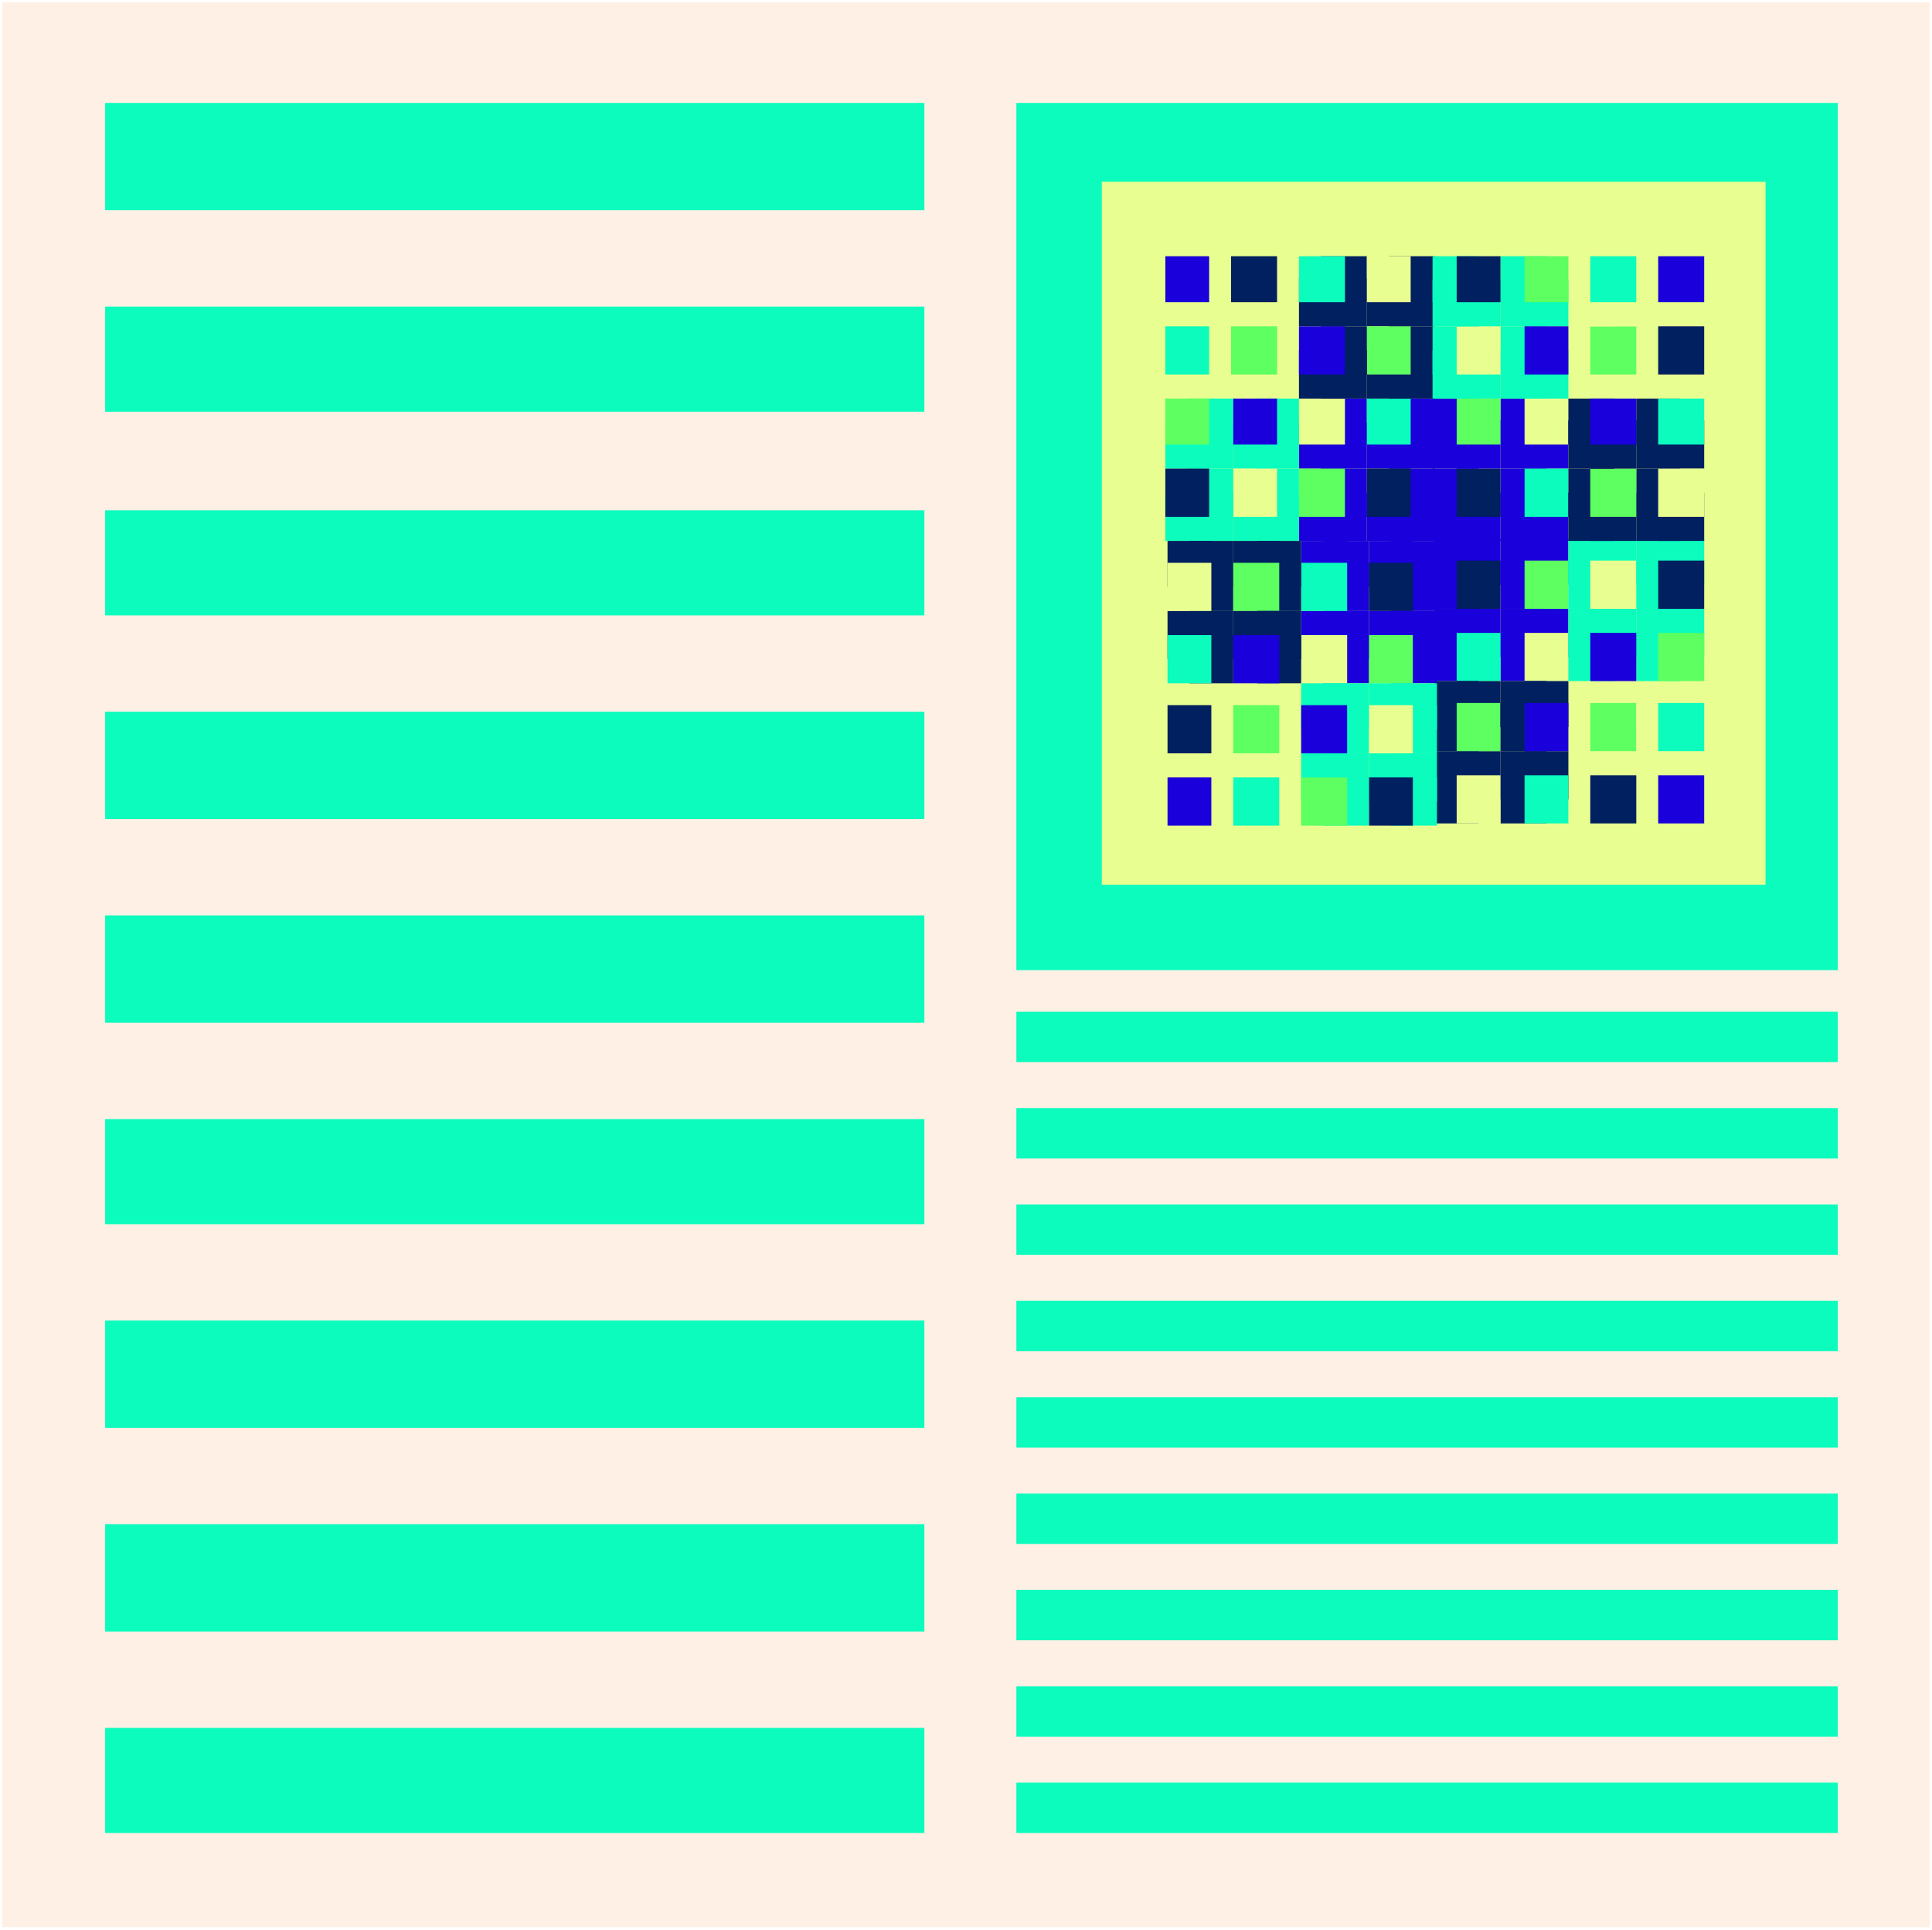
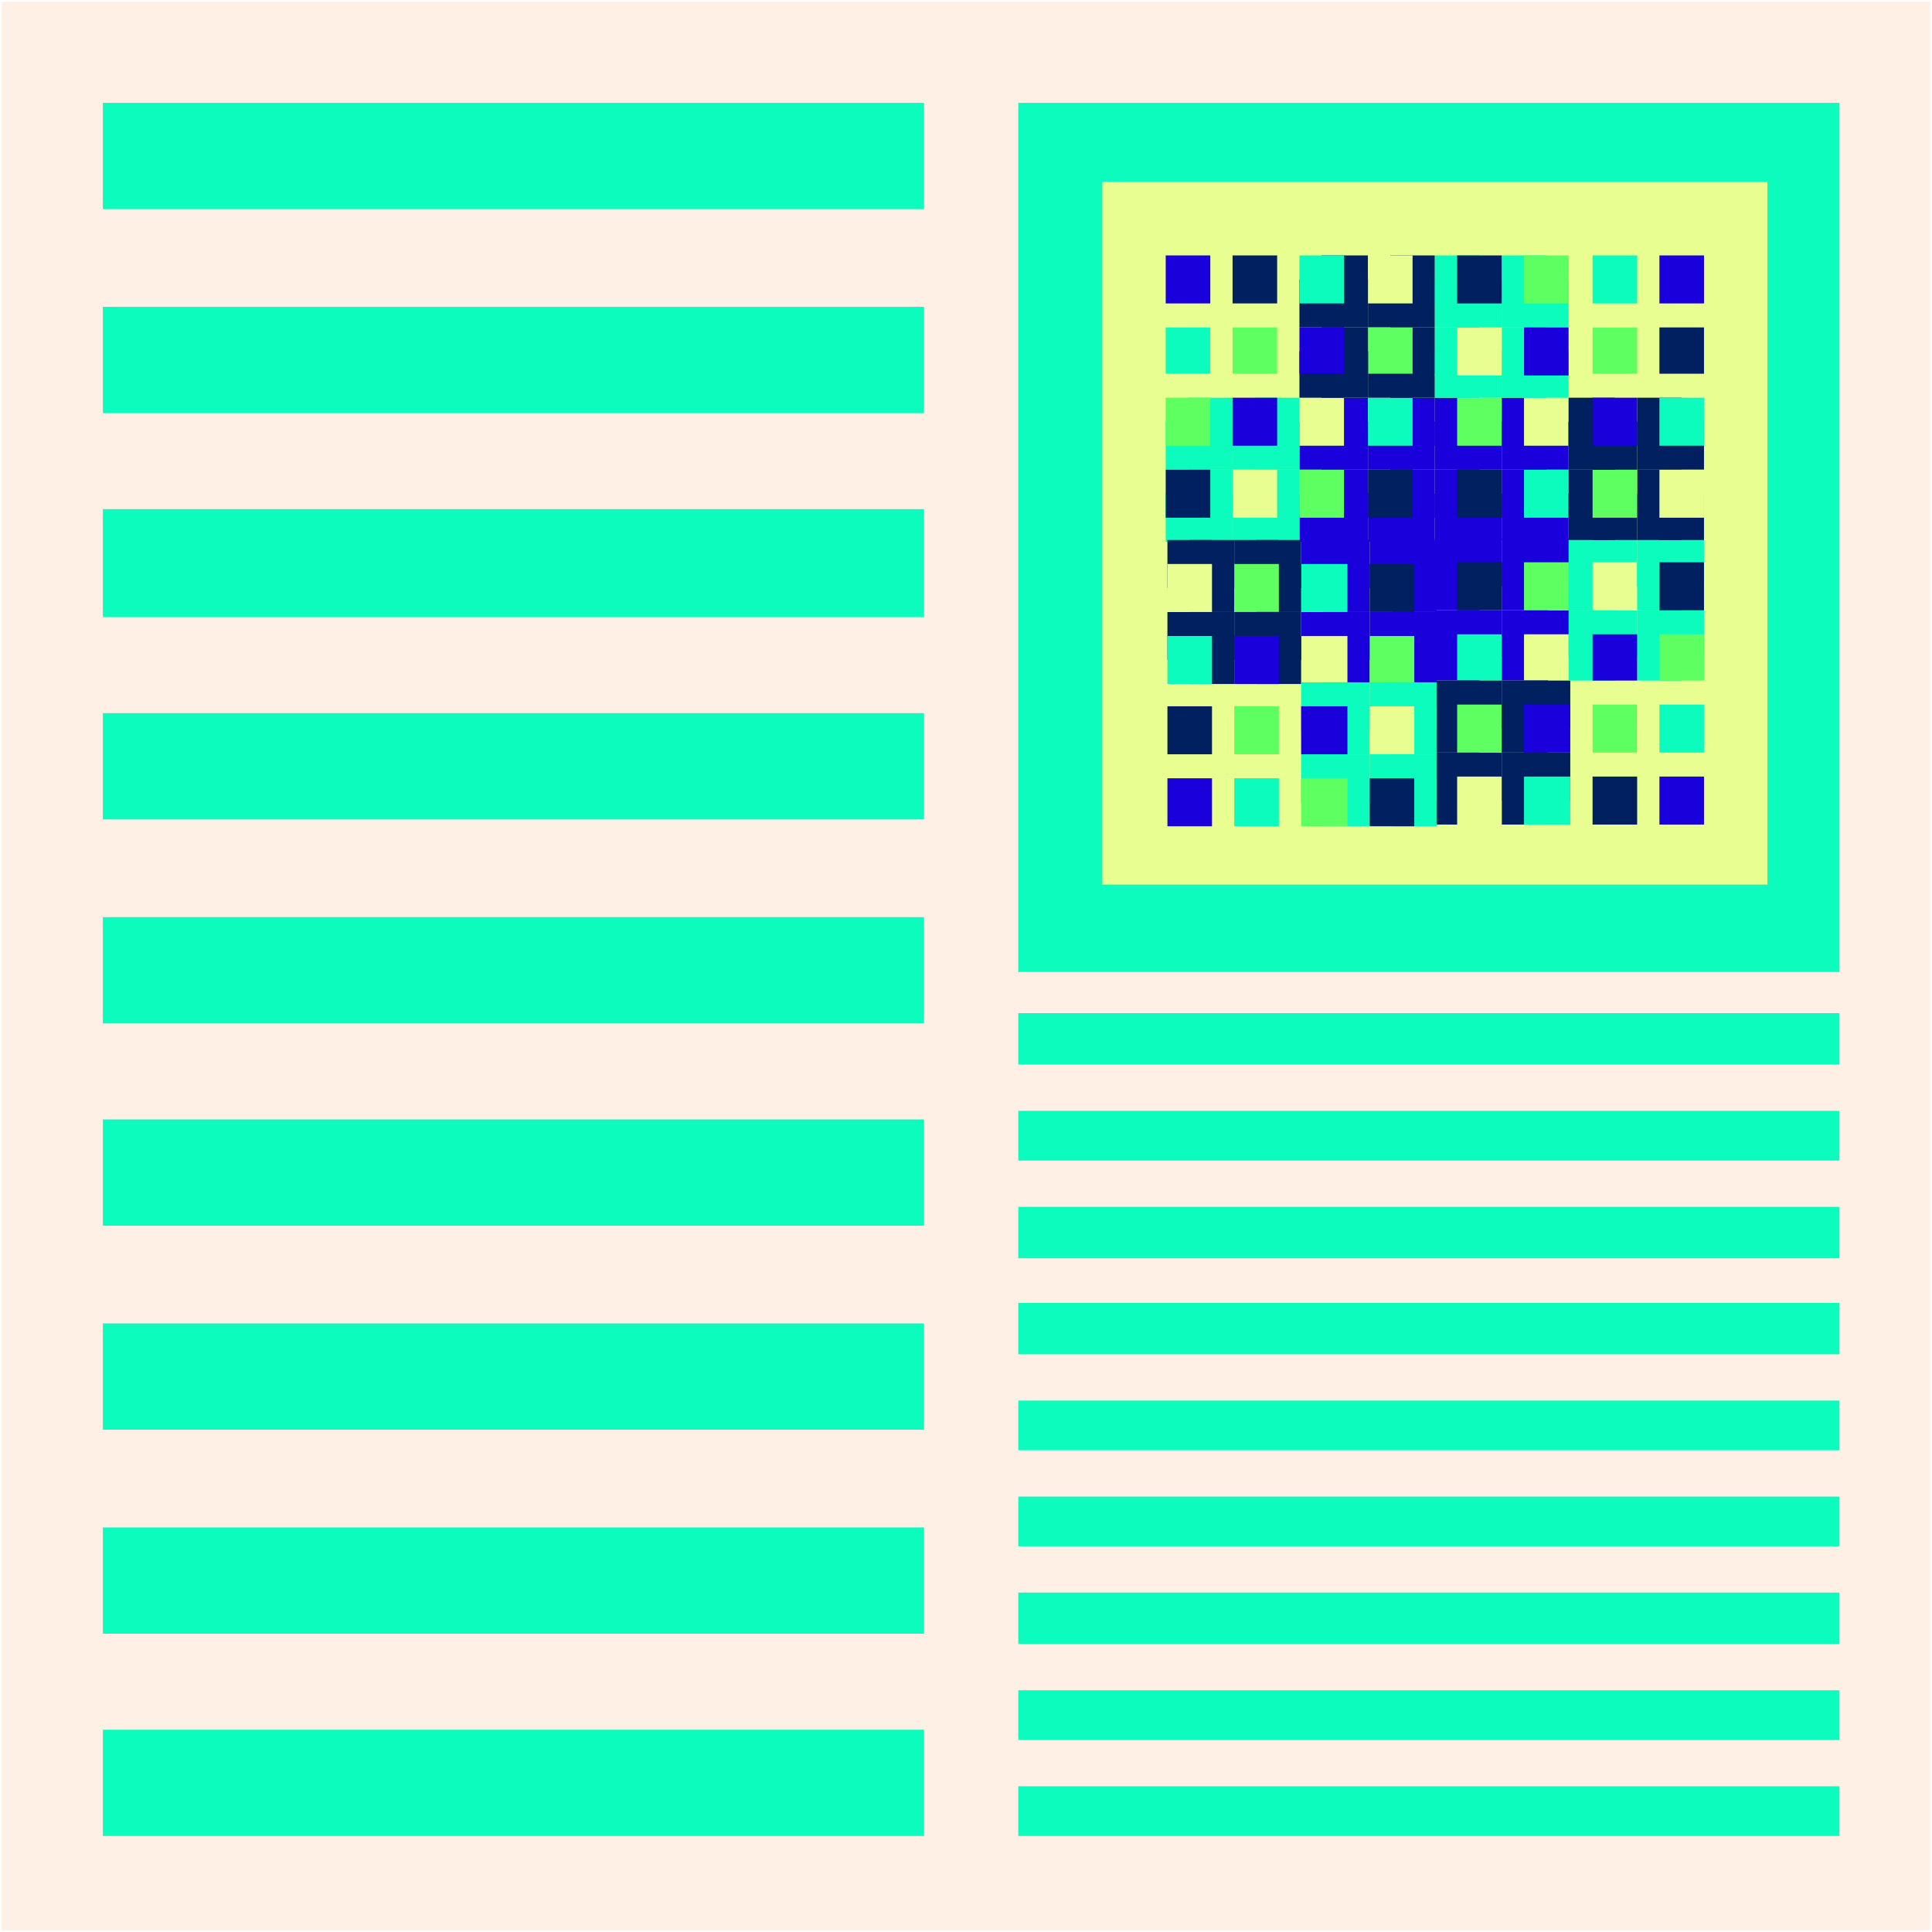
- <svg xmlns="http://www.w3.org/2000/svg" width="882" height="881" overflow="hidden">
+ <svg xmlns="http://www.w3.org/2000/svg" width="1127" height="1127" overflow="hidden">
  <defs>
    <clipPath id="clip0">
-       <path d="M559 122 1441 122 1441 1003 559 1003Z" fill-rule="evenodd" clip-rule="evenodd" />
+       <path d="M-1-1 1126-1 1126 1126-1 1126Z" fill-rule="evenodd" clip-rule="evenodd" />
    </clipPath>
  </defs>
-   <g clip-path="url(#clip0)" transform="translate(-559 -122)">
-     <rect x="560" y="123" width="880" height="879" fill="#FFF0E5" class="beije" />
-     <rect x="1023" y="169" width="375" height="396" fill="#0CFCBD" class="turquoise" />
-     <rect x="1062" y="205" width="303" height="321" fill="#E9FE90" class="yellow" />
-     <rect x="1152" y="315" width="21" height="21" fill="#1A00DA" class="blue" />
-     <rect x="1162" y="315" width="21" height="21" fill="#1A00DA" class="blue" />
-     <rect x="1162" y="304" width="21" height="21" fill="#1A00DA" class="blue" />
-     <rect x="1152" y="304" width="21" height="21" fill="#E9FE90" class="yellow" />
-     <rect x="1183" y="315" width="20" height="21" fill="#1A00DA" class="blue" />
-     <rect x="1193" y="315" width="21" height="21" fill="#1A00DA" class="blue" />
-     <rect x="1193" y="304" width="21" height="21" fill="#1A00DA" class="blue" />
-     <rect x="1183" y="304" width="20" height="21" fill="#0CFCBD" class="turquoise" />
-     <rect x="1183" y="347" width="20" height="22" fill="#1A00DA" class="blue" />
-     <rect x="1193" y="347" width="21" height="22" fill="#1A00DA" class="blue" />
-     <rect x="1193" y="336" width="21" height="22" fill="#1A00DA" class="blue" />
-     <rect x="1183" y="336" width="20" height="22" fill="#002060" class="darkblue" />
-     <rect x="1152" y="347" width="21" height="22" fill="#1A00DA" class="blue" />
-     <rect x="1162" y="347" width="21" height="22" fill="#1A00DA" class="blue" />
-     <rect x="1162" y="336" width="21" height="22" fill="#1A00DA" class="blue" />
-     <rect x="1152" y="336" width="21" height="22" fill="#5DFF61" />
-     <rect x="1091" y="249" width="20" height="22" fill="#E9FE90" class="yellow" />
-     <rect x="1101" y="249" width="20" height="22" fill="#E9FE90" class="yellow" />
-     <rect x="1101" y="239" width="20" height="21" fill="#E9FE90" class="yellow" />
-     <rect x="1091" y="239" width="20" height="21" fill="#1A00DA" class="blue" />
-     <rect x="1121" y="249" width="21" height="22" fill="#E9FE90" class="yellow" />
-     <rect x="1132" y="249" width="20" height="22" fill="#E9FE90" class="yellow" />
-     <rect x="1132" y="239" width="20" height="21" fill="#E9FE90" class="yellow" />
-     <rect x="1121" y="239" width="21" height="21" fill="#002060" class="darkblue" />
-     <rect x="1121" y="282" width="21" height="22" fill="#E9FE90" class="yellow" />
-     <rect x="1132" y="282" width="20" height="22" fill="#E9FE90" class="yellow" />
-     <rect x="1132" y="271" width="20" height="22" fill="#E9FE90" class="yellow" />
-     <rect x="1121" y="271" width="21" height="22" fill="#5DFF61" />
-     <rect x="1091" y="282" width="20" height="22" fill="#E9FE90" class="yellow" />
-     <rect x="1101" y="282" width="20" height="22" fill="#E9FE90" class="yellow" />
-     <rect x="1101" y="271" width="20" height="22" fill="#E9FE90" class="yellow" />
-     <rect x="1091" y="271" width="20" height="22" fill="#0CFCBD" class="turquoise" />
-     <rect x="1152" y="249" width="21" height="22" fill="#002060" class="darkblue" />
-     <rect x="1162" y="249" width="21" height="22" fill="#002060" class="darkblue" />
-     <rect x="1162" y="239" width="21" height="21" fill="#002060" class="darkblue" />
-     <rect x="1152" y="239" width="21" height="21" fill="#0CFCBD" class="turquoise" />
-     <rect x="1183" y="249" width="20" height="22" fill="#002060" class="darkblue" />
-     <rect x="1193" y="249" width="21" height="22" fill="#002060" class="darkblue" />
-     <rect x="1193" y="239" width="21" height="21" fill="#002060" class="darkblue" />
-     <rect x="1183" y="239" width="20" height="21" fill="#E9FE90" class="yellow" />
-     <rect x="1183" y="282" width="20" height="22" fill="#002060" class="darkblue" />
-     <rect x="1193" y="282" width="21" height="22" fill="#002060" class="darkblue" />
-     <rect x="1193" y="271" width="21" height="22" fill="#002060" class="darkblue" />
-     <rect x="1183" y="271" width="20" height="22" fill="#5DFF61" />
-     <rect x="1152" y="282" width="21" height="22" fill="#002060" class="darkblue" />
-     <rect x="1162" y="282" width="21" height="22" fill="#002060" class="darkblue" />
-     <rect x="1162" y="271" width="21" height="22" fill="#002060" class="darkblue" />
-     <rect x="1152" y="271" width="21" height="22" fill="#1A00DA" class="blue" />
-     <rect x="1091" y="315" width="20" height="21" fill="#0CFCBD" class="turquoise" />
-     <rect x="1101" y="315" width="21" height="21" fill="#0CFCBD" class="turquoise" />
-     <rect x="1101" y="304" width="21" height="21" fill="#0CFCBD" class="turquoise" />
-     <rect x="1091" y="304" width="20" height="21" fill="#5DFF61" />
-     <rect x="1122" y="315" width="20" height="21" fill="#0CFCBD" class="turquoise" />
-     <rect x="1132" y="315" width="20" height="21" fill="#0CFCBD" class="turquoise" />
-     <rect x="1132" y="304" width="20" height="21" fill="#0CFCBD" class="turquoise" />
-     <rect x="1122" y="304" width="20" height="21" fill="#1A00DA" class="blue" />
-     <rect x="1122" y="347" width="20" height="22" fill="#0CFCBD" class="turquoise" />
-     <rect x="1132" y="347" width="20" height="22" fill="#0CFCBD" class="turquoise" />
-     <rect x="1132" y="336" width="20" height="22" fill="#0CFCBD" class="turquoise" />
-     <rect x="1122" y="336" width="20" height="22" fill="#E9FE90" class="yellow" />
-     <rect x="1091" y="347" width="20" height="22" fill="#0CFCBD" class="turquoise" />
-     <rect x="1101" y="347" width="21" height="22" fill="#0CFCBD" class="turquoise" />
-     <rect x="1101" y="336" width="21" height="22" fill="#0CFCBD" class="turquoise" />
-     <rect x="1091" y="336" width="20" height="22" fill="#002060" class="darkblue" />
-     <rect x="1255" y="400" width="20" height="22" fill="#1A00DA" class="blue" />
-     <rect x="1244" y="400" width="21" height="22" fill="#1A00DA" class="blue" />
-     <rect x="1244" y="411" width="21" height="22" fill="#1A00DA" class="blue" />
-     <rect x="1255" y="411" width="20" height="22" fill="#E9FE90" class="yellow" />
-     <rect x="1224" y="400" width="20" height="22" fill="#1A00DA" class="blue" />
-     <rect x="1214" y="400" width="20" height="22" fill="#1A00DA" class="blue" />
-     <rect x="1214" y="411" width="20" height="22" fill="#1A00DA" class="blue" />
-     <rect x="1224" y="411" width="20" height="22" fill="#0CFCBD" class="turquoise" />
-     <rect x="1224" y="368" width="20" height="21" fill="#1A00DA" class="blue" />
-     <rect x="1214" y="368" width="20" height="21" fill="#1A00DA" class="blue" />
-     <rect x="1214" y="378" width="20" height="22" fill="#1A00DA" class="blue" />
-     <rect x="1224" y="378" width="20" height="22" fill="#002060" class="darkblue" />
-     <rect x="1255" y="368" width="20" height="21" fill="#1A00DA" class="blue" />
-     <rect x="1244" y="368" width="21" height="21" fill="#1A00DA" class="blue" />
-     <rect x="1244" y="378" width="21" height="22" fill="#1A00DA" class="blue" />
-     <rect x="1255" y="378" width="20" height="22" fill="#5DFF61" />
-     <rect x="1316" y="465" width="21" height="22" fill="#E9FE90" class="yellow" />
-     <rect x="1306" y="465" width="20" height="22" fill="#E9FE90" class="yellow" />
-     <rect x="1306" y="476" width="20" height="22" fill="#E9FE90" class="yellow" />
-     <rect x="1316" y="476" width="21" height="22" fill="#1A00DA" class="blue" />
-     <rect x="1285" y="465" width="21" height="22" fill="#E9FE90" class="yellow" />
-     <rect x="1275" y="465" width="21" height="22" fill="#E9FE90" class="yellow" />
-     <rect x="1275" y="476" width="21" height="22" fill="#E9FE90" class="yellow" />
-     <rect x="1285" y="476" width="21" height="22" fill="#002060" class="darkblue" />
-     <rect x="1285" y="433" width="21" height="21" fill="#E9FE90" class="yellow" />
-     <rect x="1275" y="433" width="21" height="21" fill="#E9FE90" class="yellow" />
-     <rect x="1275" y="443" width="21" height="22" fill="#E9FE90" class="yellow" />
-     <rect x="1285" y="443" width="21" height="22" fill="#5DFF61" />
-     <rect x="1316" y="433" width="21" height="21" fill="#E9FE90" class="yellow" />
-     <rect x="1306" y="433" width="20" height="21" fill="#E9FE90" class="yellow" />
-     <rect x="1306" y="443" width="20" height="22" fill="#E9FE90" class="yellow" />
-     <rect x="1316" y="443" width="21" height="22" fill="#0CFCBD" class="turquoise" />
-     <rect x="1255" y="465" width="20" height="22" fill="#002060" class="darkblue" />
-     <rect x="1244" y="465" width="21" height="22" fill="#002060" class="darkblue" />
-     <rect x="1244" y="476" width="21" height="22" fill="#002060" class="darkblue" />
-     <rect x="1255" y="476" width="20" height="22" fill="#0CFCBD" class="turquoise" />
-     <rect x="1224" y="465" width="20" height="22" fill="#002060" class="darkblue" />
-     <rect x="1214" y="465" width="20" height="22" fill="#002060" class="darkblue" />
-     <rect x="1214" y="476" width="20" height="22" fill="#002060" class="darkblue" />
-     <rect x="1224" y="476" width="20" height="22" fill="#E9FE90" class="yellow" />
-     <rect x="1224" y="433" width="20" height="21" fill="#002060" class="darkblue" />
-     <rect x="1214" y="433" width="20" height="21" fill="#002060" class="darkblue" />
-     <rect x="1214" y="443" width="20" height="22" fill="#002060" class="darkblue" />
-     <rect x="1224" y="443" width="20" height="22" fill="#5DFF61" />
-     <rect x="1255" y="433" width="20" height="21" fill="#002060" class="darkblue" />
-     <rect x="1244" y="433" width="21" height="21" fill="#002060" class="darkblue" />
-     <rect x="1244" y="443" width="21" height="22" fill="#002060" class="darkblue" />
-     <rect x="1255" y="443" width="20" height="22" fill="#1A00DA" class="blue" />
-     <rect x="1316" y="400" width="21" height="22" fill="#0CFCBD" class="turquoise" />
-     <rect x="1306" y="400" width="20" height="22" fill="#0CFCBD" class="turquoise" />
-     <rect x="1306" y="411" width="20" height="22" fill="#0CFCBD" class="turquoise" />
-     <rect x="1316" y="411" width="21" height="22" fill="#5DFF61" />
-     <rect x="1285" y="400" width="21" height="22" fill="#0CFCBD" class="turquoise" />
-     <rect x="1275" y="400" width="21" height="22" fill="#0CFCBD" class="turquoise" />
-     <rect x="1275" y="411" width="21" height="22" fill="#0CFCBD" class="turquoise" />
-     <rect x="1285" y="411" width="21" height="22" fill="#1A00DA" class="blue" />
-     <rect x="1285" y="368" width="21" height="21" fill="#0CFCBD" class="turquoise" />
-     <rect x="1275" y="368" width="21" height="21" fill="#0CFCBD" class="turquoise" />
-     <rect x="1275" y="378" width="21" height="22" fill="#0CFCBD" class="turquoise" />
-     <rect x="1285" y="378" width="21" height="22" fill="#E9FE90" class="yellow" />
-     <rect x="1316" y="368" width="21" height="21" fill="#0CFCBD" class="turquoise" />
-     <rect x="1306" y="368" width="20" height="21" fill="#0CFCBD" class="turquoise" />
-     <rect x="1306" y="378" width="20" height="22" fill="#0CFCBD" class="turquoise" />
-     <rect x="1316" y="378" width="21" height="22" fill="#002060" class="darkblue" />
-     <rect x="1244" y="304" width="21" height="21" fill="#1A00DA" class="blue" />
-     <rect x="1244" y="314" width="21" height="22" fill="#1A00DA" class="blue" />
-     <rect x="1255" y="314" width="20" height="22" fill="#1A00DA" class="blue" />
-     <rect x="1255" y="304" width="20" height="21" fill="#E9FE90" class="yellow" />
-     <rect x="1244" y="336" width="21" height="22" fill="#1A00DA" class="blue" />
-     <rect x="1244" y="347" width="21" height="22" fill="#1A00DA" class="blue" />
-     <rect x="1255" y="347" width="20" height="22" fill="#1A00DA" class="blue" />
-     <rect x="1255" y="336" width="20" height="22" fill="#0CFCBD" class="turquoise" />
-     <rect x="1213" y="336" width="21" height="22" fill="#1A00DA" class="blue" />
-     <rect x="1213" y="347" width="21" height="22" fill="#1A00DA" class="blue" />
-     <rect x="1224" y="347" width="20" height="22" fill="#1A00DA" class="blue" />
-     <rect x="1224" y="336" width="20" height="22" fill="#002060" class="darkblue" />
-     <rect x="1213" y="304" width="21" height="21" fill="#1A00DA" class="blue" />
-     <rect x="1213" y="314" width="21" height="22" fill="#1A00DA" class="blue" />
-     <rect x="1224" y="314" width="20" height="22" fill="#1A00DA" class="blue" />
-     <rect x="1224" y="304" width="20" height="21" fill="#5DFF61" />
-     <rect x="1306" y="239" width="20" height="21" fill="#E9FE90" class="yellow" />
-     <rect x="1306" y="249" width="20" height="22" fill="#E9FE90" class="yellow" />
-     <rect x="1316" y="249" width="21" height="22" fill="#E9FE90" class="yellow" />
-     <rect x="1316" y="239" width="21" height="21" fill="#1A00DA" class="blue" />
-     <rect x="1306" y="271" width="20" height="22" fill="#E9FE90" class="yellow" />
-     <rect x="1306" y="282" width="20" height="22" fill="#E9FE90" class="yellow" />
-     <rect x="1316" y="282" width="21" height="22" fill="#E9FE90" class="yellow" />
-     <rect x="1316" y="271" width="21" height="22" fill="#002060" class="darkblue" />
-     <rect x="1275" y="271" width="21" height="22" fill="#E9FE90" class="yellow" />
-     <rect x="1275" y="282" width="21" height="22" fill="#E9FE90" class="yellow" />
-     <rect x="1285" y="282" width="21" height="22" fill="#E9FE90" class="yellow" />
-     <rect x="1285" y="271" width="21" height="22" fill="#5DFF61" />
-     <rect x="1275" y="239" width="21" height="21" fill="#E9FE90" class="yellow" />
-     <rect x="1275" y="249" width="21" height="22" fill="#E9FE90" class="yellow" />
-     <rect x="1285" y="249" width="21" height="22" fill="#E9FE90" class="yellow" />
-     <rect x="1285" y="239" width="21" height="21" fill="#0CFCBD" class="turquoise" />
-     <rect x="1306" y="304" width="20" height="21" fill="#002060" class="darkblue" />
-     <rect x="1306" y="314" width="20" height="22" fill="#002060" class="darkblue" />
-     <rect x="1316" y="314" width="21" height="22" fill="#002060" class="darkblue" />
-     <rect x="1316" y="304" width="21" height="21" fill="#0CFCBD" class="turquoise" />
-     <rect x="1306" y="336" width="20" height="22" fill="#002060" class="darkblue" />
-     <rect x="1306" y="347" width="20" height="22" fill="#002060" class="darkblue" />
-     <rect x="1316" y="347" width="21" height="22" fill="#002060" class="darkblue" />
-     <rect x="1316" y="336" width="21" height="22" fill="#E9FE90" class="yellow" />
-     <rect x="1275" y="336" width="21" height="22" fill="#002060" class="darkblue" />
-     <rect x="1275" y="347" width="21" height="22" fill="#002060" class="darkblue" />
-     <rect x="1285" y="347" width="21" height="22" fill="#002060" class="darkblue" />
-     <rect x="1285" y="336" width="21" height="22" fill="#5DFF61" />
-     <rect x="1275" y="304" width="21" height="21" fill="#002060" class="darkblue" />
-     <rect x="1275" y="314" width="21" height="22" fill="#002060" class="darkblue" />
-     <rect x="1285" y="314" width="21" height="22" fill="#002060" class="darkblue" />
-     <rect x="1285" y="304" width="21" height="21" fill="#1A00DA" class="blue" />
-     <rect x="1244" y="239" width="21" height="21" fill="#0CFCBD" class="turquoise" />
-     <rect x="1244" y="250" width="21" height="21" fill="#0CFCBD" class="turquoise" />
-     <rect x="1255" y="250" width="20" height="21" fill="#0CFCBD" class="turquoise" />
-     <rect x="1255" y="239" width="20" height="21" fill="#5DFF61" />
-     <rect x="1244" y="271" width="21" height="22" fill="#0CFCBD" class="turquoise" />
-     <rect x="1244" y="282" width="21" height="22" fill="#0CFCBD" class="turquoise" />
-     <rect x="1255" y="282" width="20" height="22" fill="#0CFCBD" class="turquoise" />
-     <rect x="1255" y="271" width="20" height="22" fill="#1A00DA" class="blue" />
-     <rect x="1213" y="271" width="21" height="22" fill="#0CFCBD" class="turquoise" />
-     <rect x="1213" y="282" width="21" height="22" fill="#0CFCBD" class="turquoise" />
-     <rect x="1224" y="282" width="20" height="22" fill="#0CFCBD" class="turquoise" />
-     <rect x="1224" y="271" width="20" height="22" fill="#E9FE90" class="yellow" />
-     <rect x="1213" y="239" width="21" height="21" fill="#0CFCBD" class="turquoise" />
-     <rect x="1213" y="250" width="21" height="21" fill="#0CFCBD" class="turquoise" />
-     <rect x="1224" y="250" width="20" height="21" fill="#0CFCBD" class="turquoise" />
-     <rect x="1224" y="239" width="20" height="21" fill="#002060" class="darkblue" />
-     <rect x="1163" y="412" width="21" height="22" fill="#1A00DA" class="blue" />
-     <rect x="1163" y="401" width="21" height="22" fill="#1A00DA" class="blue" />
-     <rect x="1153" y="401" width="21" height="22" fill="#1A00DA" class="blue" />
-     <rect x="1153" y="412" width="21" height="22" fill="#E9FE90" class="yellow" />
-     <rect x="1163" y="379" width="21" height="22" fill="#1A00DA" class="blue" />
-     <rect x="1163" y="369" width="21" height="21" fill="#1A00DA" class="blue" />
-     <rect x="1153" y="369" width="21" height="21" fill="#1A00DA" class="blue" />
-     <rect x="1153" y="379" width="21" height="22" fill="#0CFCBD" class="turquoise" />
-     <rect x="1194" y="379" width="21" height="22" fill="#1A00DA" class="blue" />
-     <rect x="1194" y="369" width="21" height="21" fill="#1A00DA" class="blue" />
-     <rect x="1184" y="369" width="20" height="21" fill="#1A00DA" class="blue" />
-     <rect x="1184" y="379" width="20" height="22" fill="#002060" class="darkblue" />
-     <rect x="1194" y="412" width="21" height="22" fill="#1A00DA" class="blue" />
-     <rect x="1194" y="401" width="21" height="22" fill="#1A00DA" class="blue" />
-     <rect x="1184" y="401" width="20" height="22" fill="#1A00DA" class="blue" />
-     <rect x="1184" y="412" width="20" height="22" fill="#5DFF61" />
-     <rect x="1102" y="477" width="20" height="22" fill="#E9FE90" class="yellow" />
-     <rect x="1102" y="466" width="20" height="22" fill="#E9FE90" class="yellow" />
-     <rect x="1092" y="466" width="20" height="22" fill="#E9FE90" class="yellow" />
-     <rect x="1092" y="477" width="20" height="22" fill="#1A00DA" class="blue" />
-     <rect x="1102" y="444" width="20" height="22" fill="#E9FE90" class="yellow" />
-     <rect x="1102" y="434" width="20" height="21" fill="#E9FE90" class="yellow" />
-     <rect x="1092" y="434" width="20" height="21" fill="#E9FE90" class="yellow" />
-     <rect x="1092" y="444" width="20" height="22" fill="#002060" class="darkblue" />
-     <rect x="1133" y="444" width="20" height="22" fill="#E9FE90" class="yellow" />
-     <rect x="1133" y="434" width="20" height="21" fill="#E9FE90" class="yellow" />
-     <rect x="1122" y="434" width="21" height="21" fill="#E9FE90" class="yellow" />
-     <rect x="1122" y="444" width="21" height="22" fill="#5DFF61" />
-     <rect x="1133" y="477" width="20" height="22" fill="#E9FE90" class="yellow" />
-     <rect x="1133" y="466" width="20" height="22" fill="#E9FE90" class="yellow" />
-     <rect x="1122" y="466" width="21" height="22" fill="#E9FE90" class="yellow" />
-     <rect x="1122" y="477" width="21" height="22" fill="#0CFCBD" class="turquoise" />
-     <rect x="1102" y="412" width="20" height="22" fill="#002060" class="darkblue" />
-     <rect x="1102" y="401" width="20" height="22" fill="#002060" class="darkblue" />
-     <rect x="1092" y="401" width="20" height="22" fill="#002060" class="darkblue" />
-     <rect x="1092" y="412" width="20" height="22" fill="#0CFCBD" class="turquoise" />
-     <rect x="1102" y="379" width="20" height="22" fill="#002060" class="darkblue" />
-     <rect x="1102" y="369" width="20" height="21" fill="#002060" class="darkblue" />
-     <rect x="1092" y="369" width="20" height="21" fill="#002060" class="darkblue" />
-     <rect x="1092" y="379" width="20" height="22" fill="#E9FE90" class="yellow" />
-     <rect x="1133" y="379" width="20" height="22" fill="#002060" class="darkblue" />
-     <rect x="1133" y="369" width="20" height="21" fill="#002060" class="darkblue" />
-     <rect x="1122" y="369" width="21" height="21" fill="#002060" class="darkblue" />
-     <rect x="1122" y="379" width="21" height="22" fill="#5DFF61" />
-     <rect x="1133" y="412" width="20" height="22" fill="#002060" class="darkblue" />
-     <rect x="1133" y="401" width="20" height="22" fill="#002060" class="darkblue" />
-     <rect x="1122" y="401" width="21" height="22" fill="#002060" class="darkblue" />
-     <rect x="1122" y="412" width="21" height="22" fill="#1A00DA" class="blue" />
-     <rect x="1163" y="477" width="21" height="22" fill="#0CFCBD" class="turquoise" />
-     <rect x="1163" y="466" width="21" height="22" fill="#0CFCBD" class="turquoise" />
-     <rect x="1153" y="466" width="21" height="22" fill="#0CFCBD" class="turquoise" />
-     <rect x="1153" y="477" width="21" height="22" fill="#5DFF61" />
-     <rect x="1163" y="444" width="21" height="22" fill="#0CFCBD" class="turquoise" />
-     <rect x="1163" y="434" width="21" height="21" fill="#0CFCBD" class="turquoise" />
-     <rect x="1153" y="434" width="21" height="21" fill="#0CFCBD" class="turquoise" />
-     <rect x="1153" y="444" width="21" height="22" fill="#1A00DA" class="blue" />
-     <rect x="1194" y="444" width="21" height="22" fill="#0CFCBD" class="turquoise" />
-     <rect x="1194" y="434" width="21" height="21" fill="#0CFCBD" class="turquoise" />
-     <rect x="1184" y="434" width="20" height="21" fill="#0CFCBD" class="turquoise" />
-     <rect x="1184" y="444" width="20" height="22" fill="#E9FE90" class="yellow" />
-     <rect x="1194" y="477" width="21" height="22" fill="#0CFCBD" class="turquoise" />
-     <rect x="1194" y="466" width="21" height="22" fill="#0CFCBD" class="turquoise" />
-     <rect x="1184" y="466" width="20" height="22" fill="#0CFCBD" class="turquoise" />
-     <rect x="1184" y="477" width="20" height="22" fill="#002060" class="darkblue" />
-     <rect x="1023" y="584" width="375" height="23" fill="#0CFCBD" class="turquoise" />
-     <rect x="1023" y="628" width="375" height="23" fill="#0CFCBD" class="turquoise" />
-     <rect x="1023" y="672" width="375" height="23" fill="#0CFCBD" class="turquoise" />
-     <rect x="1023" y="716" width="375" height="23" fill="#0CFCBD" class="turquoise" />
-     <rect x="1023" y="760" width="375" height="23" fill="#0CFCBD" class="turquoise" />
-     <rect x="1023" y="804" width="375" height="23" fill="#0CFCBD" class="turquoise" />
-     <rect x="1023" y="848" width="375" height="23" fill="#0CFCBD" class="turquoise" />
-     <rect x="1023" y="892" width="375" height="23" fill="#0CFCBD" class="turquoise" />
-     <rect x="1023" y="936" width="375" height="23" fill="#0CFCBD" class="turquoise" />
-     <rect x="607" y="169" width="374" height="49" fill="#0CFCBD" class="turquoise" />
-     <rect x="607" y="262" width="374" height="48" fill="#0CFCBD" class="turquoise" />
-     <rect x="607" y="355" width="374" height="48" fill="#0CFCBD" class="turquoise" />
-     <rect x="607" y="447" width="374" height="49" fill="#0CFCBD" class="turquoise" />
-     <rect x="607" y="540" width="374" height="49" fill="#0CFCBD" class="turquoise" />
-     <rect x="607" y="633" width="374" height="48" fill="#0CFCBD" class="turquoise" />
-     <rect x="607" y="725" width="374" height="49" fill="#0CFCBD" class="turquoise" />
-     <rect x="607" y="818" width="374" height="49" fill="#0CFCBD" class="turquoise" />
-     <rect x="607" y="911" width="374" height="48" fill="#0CFCBD" class="turquoise" />
+   <g clip-path="url(#clip0)" transform="translate(1 1)">
+     <rect x="0" y="0" width="1125" height="1125" fill="#FFF0E5" />
+     <rect x="593" y="59" width="479" height="507" fill="#0CFCBD" />
+     <rect x="642" y="105" width="388" height="410" fill="#E9FE90" />
+     <rect x="757" y="245" width="26" height="28" fill="#1A00DA" />
+     <rect x="770" y="245" width="27" height="28" fill="#1A00DA" />
+     <rect x="770" y="231" width="27" height="28" fill="#1A00DA" />
+     <rect x="757" y="231" width="26" height="28" fill="#E9FE90" />
+     <rect x="797" y="245" width="26" height="28" fill="#1A00DA" />
+     <rect x="810" y="245" width="26" height="28" fill="#1A00DA" />
+     <rect x="810" y="231" width="26" height="28" fill="#1A00DA" />
+     <rect x="797" y="231" width="26" height="28" fill="#0CFCBD" />
+     <rect x="797" y="287" width="26" height="28" fill="#1A00DA" />
+     <rect x="810" y="287" width="26" height="28" fill="#1A00DA" />
+     <rect x="810" y="273" width="26" height="28" fill="#1A00DA" />
+     <rect x="797" y="273" width="26" height="28" fill="#002060" />
+     <rect x="757" y="287" width="26" height="28" fill="#1A00DA" />
+     <rect x="770" y="287" width="27" height="28" fill="#1A00DA" />
+     <rect x="770" y="273" width="27" height="28" fill="#1A00DA" />
+     <rect x="757" y="273" width="26" height="28" fill="#5DFF61" />
+     <rect x="679" y="162" width="26" height="28" fill="#E9FE90" />
+     <rect x="692" y="162" width="26" height="28" fill="#E9FE90" />
+     <rect x="692" y="148" width="26" height="28" fill="#E9FE90" />
+     <rect x="679" y="148" width="26" height="28" fill="#1A00DA" />
+     <rect x="718" y="162" width="26" height="28" fill="#E9FE90" />
+     <rect x="731" y="162" width="26" height="28" fill="#E9FE90" />
+     <rect x="731" y="148" width="26" height="28" fill="#E9FE90" />
+     <rect x="718" y="148" width="26" height="28" fill="#002060" />
+     <rect x="718" y="204" width="26" height="27" fill="#E9FE90" />
+     <rect x="731" y="204" width="26" height="27" fill="#E9FE90" />
+     <rect x="731" y="190" width="26" height="27" fill="#E9FE90" />
+     <rect x="718" y="190" width="26" height="27" fill="#5DFF61" />
+     <rect x="679" y="204" width="26" height="27" fill="#E9FE90" />
+     <rect x="692" y="204" width="26" height="27" fill="#E9FE90" />
+     <rect x="692" y="190" width="26" height="27" fill="#E9FE90" />
+     <rect x="679" y="190" width="26" height="27" fill="#0CFCBD" />
+     <rect x="757" y="162" width="26" height="28" fill="#002060" />
+     <rect x="770" y="162" width="27" height="28" fill="#002060" />
+     <rect x="770" y="148" width="27" height="28" fill="#002060" />
+     <rect x="757" y="148" width="26" height="28" fill="#0CFCBD" />
+     <rect x="797" y="162" width="26" height="28" fill="#002060" />
+     <rect x="810" y="162" width="26" height="28" fill="#002060" />
+     <rect x="810" y="148" width="26" height="28" fill="#002060" />
+     <rect x="797" y="148" width="26" height="28" fill="#E9FE90" />
+     <rect x="797" y="204" width="26" height="27" fill="#002060" />
+     <rect x="810" y="204" width="26" height="27" fill="#002060" />
+     <rect x="810" y="190" width="26" height="27" fill="#002060" />
+     <rect x="797" y="190" width="26" height="27" fill="#5DFF61" />
+     <rect x="757" y="204" width="26" height="27" fill="#002060" />
+     <rect x="770" y="204" width="27" height="27" fill="#002060" />
+     <rect x="770" y="190" width="27" height="27" fill="#002060" />
+     <rect x="757" y="190" width="26" height="27" fill="#1A00DA" />
+     <rect x="679" y="245" width="26" height="28" fill="#0CFCBD" />
+     <rect x="692" y="245" width="26" height="28" fill="#0CFCBD" />
+     <rect x="692" y="231" width="26" height="28" fill="#0CFCBD" />
+     <rect x="679" y="231" width="26" height="28" fill="#5DFF61" />
+     <rect x="718" y="245" width="26" height="28" fill="#0CFCBD" />
+     <rect x="731" y="245" width="26" height="28" fill="#0CFCBD" />
+     <rect x="731" y="231" width="26" height="28" fill="#0CFCBD" />
+     <rect x="718" y="231" width="26" height="28" fill="#1A00DA" />
+     <rect x="718" y="287" width="26" height="28" fill="#0CFCBD" />
+     <rect x="731" y="287" width="26" height="28" fill="#0CFCBD" />
+     <rect x="731" y="273" width="26" height="28" fill="#0CFCBD" />
+     <rect x="718" y="273" width="26" height="28" fill="#E9FE90" />
+     <rect x="679" y="287" width="26" height="28" fill="#0CFCBD" />
+     <rect x="692" y="287" width="26" height="28" fill="#0CFCBD" />
+     <rect x="692" y="273" width="26" height="28" fill="#0CFCBD" />
+     <rect x="679" y="273" width="26" height="28" fill="#002060" />
+     <rect x="888" y="355" width="27" height="27" fill="#1A00DA" />
+     <rect x="875" y="355" width="27" height="27" fill="#1A00DA" />
+     <rect x="875" y="369" width="27" height="27" fill="#1A00DA" />
+     <rect x="888" y="369" width="27" height="27" fill="#E9FE90" />
+     <rect x="849" y="355" width="26" height="27" fill="#1A00DA" />
+     <rect x="836" y="355" width="26" height="27" fill="#1A00DA" />
+     <rect x="836" y="369" width="26" height="27" fill="#1A00DA" />
+     <rect x="849" y="369" width="26" height="27" fill="#0CFCBD" />
+     <rect x="849" y="313" width="26" height="28" fill="#1A00DA" />
+     <rect x="836" y="313" width="26" height="28" fill="#1A00DA" />
+     <rect x="836" y="327" width="26" height="28" fill="#1A00DA" />
+     <rect x="849" y="327" width="26" height="28" fill="#002060" />
+     <rect x="888" y="313" width="27" height="28" fill="#1A00DA" />
+     <rect x="875" y="313" width="27" height="28" fill="#1A00DA" />
+     <rect x="875" y="327" width="27" height="28" fill="#1A00DA" />
+     <rect x="888" y="327" width="27" height="28" fill="#5DFF61" />
+     <rect x="967" y="438" width="26" height="28" fill="#E9FE90" />
+     <rect x="954" y="438" width="26" height="28" fill="#E9FE90" />
+     <rect x="954" y="452" width="26" height="28" fill="#E9FE90" />
+     <rect x="967" y="452" width="26" height="28" fill="#1A00DA" />
+     <rect x="928" y="438" width="26" height="28" fill="#E9FE90" />
+     <rect x="915" y="438" width="26" height="28" fill="#E9FE90" />
+     <rect x="915" y="452" width="26" height="28" fill="#E9FE90" />
+     <rect x="928" y="452" width="26" height="28" fill="#002060" />
+     <rect x="928" y="396" width="26" height="28" fill="#E9FE90" />
+     <rect x="915" y="396" width="26" height="28" fill="#E9FE90" />
+     <rect x="915" y="410" width="26" height="28" fill="#E9FE90" />
+     <rect x="928" y="410" width="26" height="28" fill="#5DFF61" />
+     <rect x="967" y="396" width="26" height="28" fill="#E9FE90" />
+     <rect x="954" y="396" width="26" height="28" fill="#E9FE90" />
+     <rect x="954" y="410" width="26" height="28" fill="#E9FE90" />
+     <rect x="967" y="410" width="26" height="28" fill="#0CFCBD" />
+     <rect x="888" y="438" width="27" height="28" fill="#002060" />
+     <rect x="875" y="438" width="27" height="28" fill="#002060" />
+     <rect x="875" y="452" width="27" height="28" fill="#002060" />
+     <rect x="888" y="452" width="27" height="28" fill="#0CFCBD" />
+     <rect x="849" y="438" width="26" height="28" fill="#002060" />
+     <rect x="836" y="438" width="26" height="28" fill="#002060" />
+     <rect x="836" y="452" width="26" height="28" fill="#002060" />
+     <rect x="849" y="452" width="26" height="28" fill="#E9FE90" />
+     <rect x="849" y="396" width="26" height="28" fill="#002060" />
+     <rect x="836" y="396" width="26" height="28" fill="#002060" />
+     <rect x="836" y="410" width="26" height="28" fill="#002060" />
+     <rect x="849" y="410" width="26" height="28" fill="#5DFF61" />
+     <rect x="888" y="396" width="27" height="28" fill="#002060" />
+     <rect x="875" y="396" width="27" height="28" fill="#002060" />
+     <rect x="875" y="410" width="27" height="28" fill="#002060" />
+     <rect x="888" y="410" width="27" height="28" fill="#1A00DA" />
+     <rect x="967" y="355" width="26" height="27" fill="#0CFCBD" />
+     <rect x="954" y="355" width="26" height="27" fill="#0CFCBD" />
+     <rect x="954" y="369" width="26" height="27" fill="#0CFCBD" />
+     <rect x="967" y="369" width="26" height="27" fill="#5DFF61" />
+     <rect x="928" y="355" width="26" height="27" fill="#0CFCBD" />
+     <rect x="914" y="355" width="27" height="27" fill="#0CFCBD" />
+     <rect x="914" y="369" width="27" height="27" fill="#0CFCBD" />
+     <rect x="928" y="369" width="26" height="27" fill="#1A00DA" />
+     <rect x="928" y="313" width="26" height="28" fill="#0CFCBD" />
+     <rect x="914" y="313" width="27" height="28" fill="#0CFCBD" />
+     <rect x="914" y="327" width="27" height="28" fill="#0CFCBD" />
+     <rect x="928" y="327" width="26" height="28" fill="#E9FE90" />
+     <rect x="967" y="313" width="26" height="28" fill="#0CFCBD" />
+     <rect x="954" y="313" width="26" height="28" fill="#0CFCBD" />
+     <rect x="954" y="327" width="26" height="28" fill="#0CFCBD" />
+     <rect x="967" y="327" width="26" height="28" fill="#002060" />
+     <rect x="875" y="231" width="26" height="28" fill="#1A00DA" />
+     <rect x="875" y="245" width="26" height="28" fill="#1A00DA" />
+     <rect x="888" y="245" width="26" height="28" fill="#1A00DA" />
+     <rect x="888" y="231" width="26" height="28" fill="#E9FE90" />
+     <rect x="875" y="273" width="26" height="28" fill="#1A00DA" />
+     <rect x="875" y="287" width="26" height="27" fill="#1A00DA" />
+     <rect x="888" y="287" width="26" height="27" fill="#1A00DA" />
+     <rect x="888" y="273" width="26" height="28" fill="#0CFCBD" />
+     <rect x="836" y="273" width="26" height="28" fill="#1A00DA" />
+     <rect x="836" y="287" width="26" height="27" fill="#1A00DA" />
+     <rect x="849" y="287" width="26" height="27" fill="#1A00DA" />
+     <rect x="849" y="273" width="26" height="28" fill="#002060" />
+     <rect x="836" y="231" width="26" height="28" fill="#1A00DA" />
+     <rect x="836" y="245" width="26" height="28" fill="#1A00DA" />
+     <rect x="849" y="245" width="26" height="28" fill="#1A00DA" />
+     <rect x="849" y="231" width="26" height="28" fill="#5DFF61" />
+     <rect x="954" y="148" width="26" height="28" fill="#E9FE90" />
+     <rect x="954" y="162" width="26" height="28" fill="#E9FE90" />
+     <rect x="967" y="162" width="26" height="28" fill="#E9FE90" />
+     <rect x="967" y="148" width="26" height="28" fill="#1A00DA" />
+     <rect x="954" y="190" width="26" height="27" fill="#E9FE90" />
+     <rect x="954" y="204" width="26" height="27" fill="#E9FE90" />
+     <rect x="967" y="204" width="26" height="27" fill="#E9FE90" />
+     <rect x="967" y="190" width="26" height="27" fill="#002060" />
+     <rect x="914" y="190" width="27" height="27" fill="#E9FE90" />
+     <rect x="914" y="204" width="27" height="27" fill="#E9FE90" />
+     <rect x="928" y="204" width="26" height="27" fill="#E9FE90" />
+     <rect x="928" y="190" width="26" height="27" fill="#5DFF61" />
+     <rect x="914" y="148" width="27" height="28" fill="#E9FE90" />
+     <rect x="914" y="162" width="27" height="28" fill="#E9FE90" />
+     <rect x="928" y="162" width="26" height="28" fill="#E9FE90" />
+     <rect x="928" y="148" width="26" height="28" fill="#0CFCBD" />
+     <rect x="954" y="231" width="26" height="28" fill="#002060" />
+     <rect x="954" y="245" width="26" height="28" fill="#002060" />
+     <rect x="967" y="245" width="26" height="28" fill="#002060" />
+     <rect x="967" y="231" width="26" height="28" fill="#0CFCBD" />
+     <rect x="954" y="273" width="26" height="28" fill="#002060" />
+     <rect x="954" y="287" width="26" height="27" fill="#002060" />
+     <rect x="967" y="287" width="26" height="27" fill="#002060" />
+     <rect x="967" y="273" width="26" height="28" fill="#E9FE90" />
+     <rect x="914" y="273" width="27" height="28" fill="#002060" />
+     <rect x="914" y="287" width="27" height="27" fill="#002060" />
+     <rect x="928" y="287" width="26" height="27" fill="#002060" />
+     <rect x="928" y="273" width="26" height="28" fill="#5DFF61" />
+     <rect x="914" y="231" width="27" height="28" fill="#002060" />
+     <rect x="914" y="245" width="27" height="28" fill="#002060" />
+     <rect x="928" y="245" width="26" height="28" fill="#002060" />
+     <rect x="928" y="231" width="26" height="28" fill="#1A00DA" />
+     <rect x="875" y="148" width="26" height="28" fill="#0CFCBD" />
+     <rect x="875" y="162" width="26" height="28" fill="#0CFCBD" />
+     <rect x="888" y="162" width="26" height="28" fill="#0CFCBD" />
+     <rect x="888" y="148" width="26" height="28" fill="#5DFF61" />
+     <rect x="875" y="190" width="26" height="28" fill="#0CFCBD" />
+     <rect x="875" y="204" width="26" height="27" fill="#0CFCBD" />
+     <rect x="888" y="204" width="26" height="27" fill="#0CFCBD" />
+     <rect x="888" y="190" width="26" height="28" fill="#1A00DA" />
+     <rect x="836" y="190" width="26" height="28" fill="#0CFCBD" />
+     <rect x="836" y="204" width="26" height="27" fill="#0CFCBD" />
+     <rect x="849" y="204" width="26" height="27" fill="#0CFCBD" />
+     <rect x="849" y="190" width="26" height="28" fill="#E9FE90" />
+     <rect x="836" y="148" width="26" height="28" fill="#0CFCBD" />
+     <rect x="836" y="162" width="26" height="28" fill="#0CFCBD" />
+     <rect x="849" y="162" width="26" height="28" fill="#0CFCBD" />
+     <rect x="849" y="148" width="26" height="28" fill="#002060" />
+     <rect x="771" y="370" width="27" height="28" fill="#1A00DA" />
+     <rect x="771" y="356" width="27" height="28" fill="#1A00DA" />
+     <rect x="758" y="356" width="27" height="28" fill="#1A00DA" />
+     <rect x="758" y="370" width="27" height="28" fill="#E9FE90" />
+     <rect x="771" y="328" width="27" height="28" fill="#1A00DA" />
+     <rect x="771" y="314" width="27" height="28" fill="#1A00DA" />
+     <rect x="758" y="314" width="27" height="28" fill="#1A00DA" />
+     <rect x="758" y="328" width="27" height="28" fill="#0CFCBD" />
+     <rect x="811" y="328" width="26" height="28" fill="#1A00DA" />
+     <rect x="811" y="314" width="26" height="28" fill="#1A00DA" />
+     <rect x="798" y="314" width="26" height="28" fill="#1A00DA" />
+     <rect x="798" y="328" width="26" height="28" fill="#002060" />
+     <rect x="811" y="370" width="26" height="28" fill="#1A00DA" />
+     <rect x="811" y="356" width="26" height="28" fill="#1A00DA" />
+     <rect x="798" y="356" width="26" height="28" fill="#1A00DA" />
+     <rect x="798" y="370" width="26" height="28" fill="#5DFF61" />
+     <rect x="693" y="453" width="26" height="28" fill="#E9FE90" />
+     <rect x="693" y="439" width="26" height="28" fill="#E9FE90" />
+     <rect x="680" y="439" width="26" height="28" fill="#E9FE90" />
+     <rect x="680" y="453" width="26" height="28" fill="#1A00DA" />
+     <rect x="693" y="411" width="26" height="28" fill="#E9FE90" />
+     <rect x="693" y="398" width="26" height="27" fill="#E9FE90" />
+     <rect x="680" y="398" width="26" height="27" fill="#E9FE90" />
+     <rect x="680" y="411" width="26" height="28" fill="#002060" />
+     <rect x="732" y="411" width="26" height="28" fill="#E9FE90" />
+     <rect x="732" y="398" width="26" height="27" fill="#E9FE90" />
+     <rect x="719" y="398" width="26" height="27" fill="#E9FE90" />
+     <rect x="719" y="411" width="26" height="28" fill="#5DFF61" />
+     <rect x="732" y="453" width="26" height="28" fill="#E9FE90" />
+     <rect x="732" y="439" width="26" height="28" fill="#E9FE90" />
+     <rect x="719" y="439" width="26" height="28" fill="#E9FE90" />
+     <rect x="719" y="453" width="26" height="28" fill="#0CFCBD" />
+     <rect x="693" y="370" width="26" height="28" fill="#002060" />
+     <rect x="693" y="356" width="26" height="28" fill="#002060" />
+     <rect x="680" y="356" width="26" height="28" fill="#002060" />
+     <rect x="680" y="370" width="26" height="28" fill="#0CFCBD" />
+     <rect x="693" y="328" width="26" height="28" fill="#002060" />
+     <rect x="693" y="314" width="26" height="28" fill="#002060" />
+     <rect x="680" y="314" width="26" height="28" fill="#002060" />
+     <rect x="680" y="328" width="26" height="28" fill="#E9FE90" />
+     <rect x="732" y="328" width="26" height="28" fill="#002060" />
+     <rect x="732" y="314" width="26" height="28" fill="#002060" />
+     <rect x="719" y="314" width="26" height="28" fill="#002060" />
+     <rect x="719" y="328" width="26" height="28" fill="#5DFF61" />
+     <rect x="732" y="370" width="26" height="28" fill="#002060" />
+     <rect x="732" y="356" width="26" height="28" fill="#002060" />
+     <rect x="719" y="356" width="26" height="28" fill="#002060" />
+     <rect x="719" y="370" width="26" height="28" fill="#1A00DA" />
+     <rect x="771" y="453" width="27" height="28" fill="#0CFCBD" />
+     <rect x="771" y="439" width="27" height="28" fill="#0CFCBD" />
+     <rect x="758" y="439" width="27" height="28" fill="#0CFCBD" />
+     <rect x="758" y="453" width="27" height="28" fill="#5DFF61" />
+     <rect x="771" y="411" width="27" height="28" fill="#0CFCBD" />
+     <rect x="771" y="397" width="27" height="28" fill="#0CFCBD" />
+     <rect x="758" y="397" width="27" height="28" fill="#0CFCBD" />
+     <rect x="758" y="411" width="27" height="28" fill="#1A00DA" />
+     <rect x="811" y="411" width="26" height="28" fill="#0CFCBD" />
+     <rect x="811" y="397" width="26" height="28" fill="#0CFCBD" />
+     <rect x="798" y="397" width="26" height="28" fill="#0CFCBD" />
+     <rect x="798" y="411" width="26" height="28" fill="#E9FE90" />
+     <rect x="811" y="453" width="26" height="28" fill="#0CFCBD" />
+     <rect x="811" y="439" width="26" height="28" fill="#0CFCBD" />
+     <rect x="798" y="439" width="26" height="28" fill="#0CFCBD" />
+     <rect x="798" y="453" width="26" height="28" fill="#002060" />
+     <rect x="593" y="590" width="479" height="30" fill="#0CFCBD" />
+     <rect x="593" y="647" width="479" height="29" fill="#0CFCBD" />
+     <rect x="593" y="703" width="479" height="30" fill="#0CFCBD" />
+     <rect x="593" y="759" width="479" height="30" fill="#0CFCBD" />
+     <rect x="593" y="816" width="479" height="29" fill="#0CFCBD" />
+     <rect x="593" y="872" width="479" height="29" fill="#0CFCBD" />
+     <rect x="593" y="928" width="479" height="30" fill="#0CFCBD" />
+     <rect x="593" y="985" width="479" height="29" fill="#0CFCBD" />
+     <rect x="593" y="1041" width="479" height="29" fill="#0CFCBD" />
+     <rect x="59" y="59" width="479" height="62" fill="#0CFCBD" />
+     <rect x="59" y="178" width="479" height="62" fill="#0CFCBD" />
+     <rect x="59" y="296" width="479" height="63" fill="#0CFCBD" />
+     <rect x="59" y="415" width="479" height="62" fill="#0CFCBD" />
+     <rect x="59" y="534" width="479" height="62" fill="#0CFCBD" />
+     <rect x="59" y="652" width="479" height="62" fill="#0CFCBD" />
+     <rect x="59" y="771" width="479" height="62" fill="#0CFCBD" />
+     <rect x="59" y="890" width="479" height="62" fill="#0CFCBD" />
+     <rect x="59" y="1008" width="479" height="62" fill="#0CFCBD" />
  </g>
</svg>
